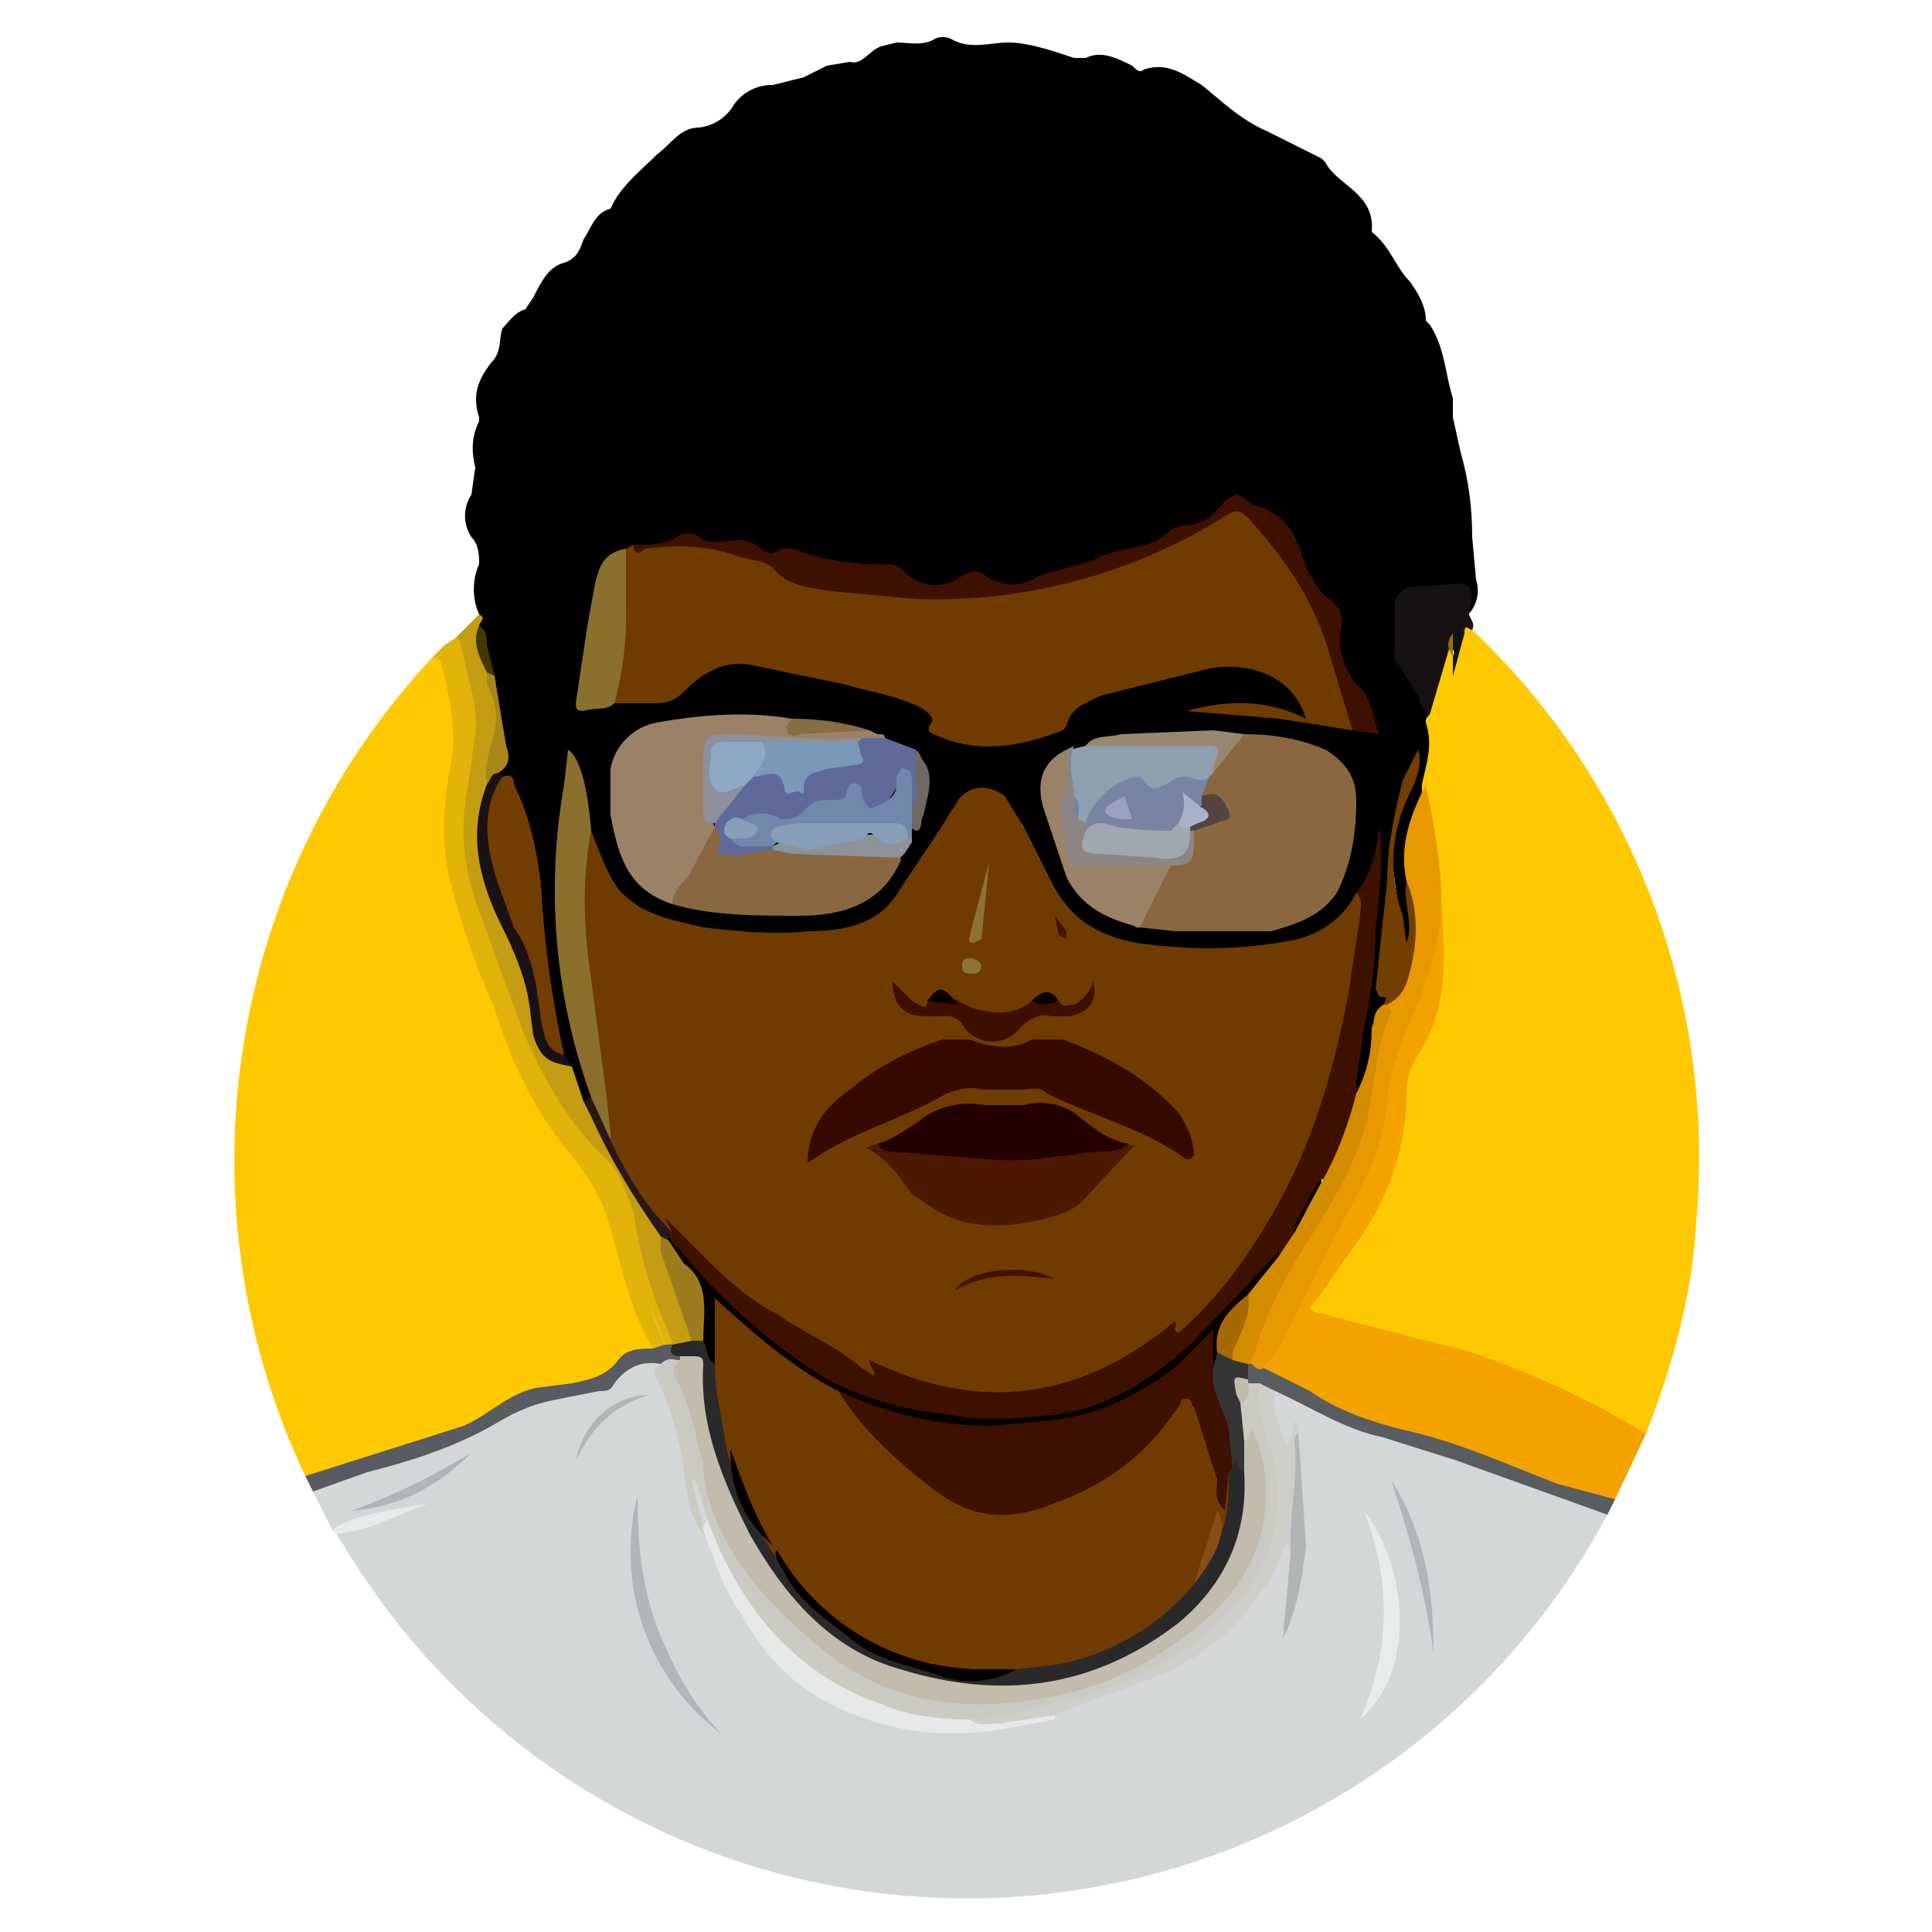
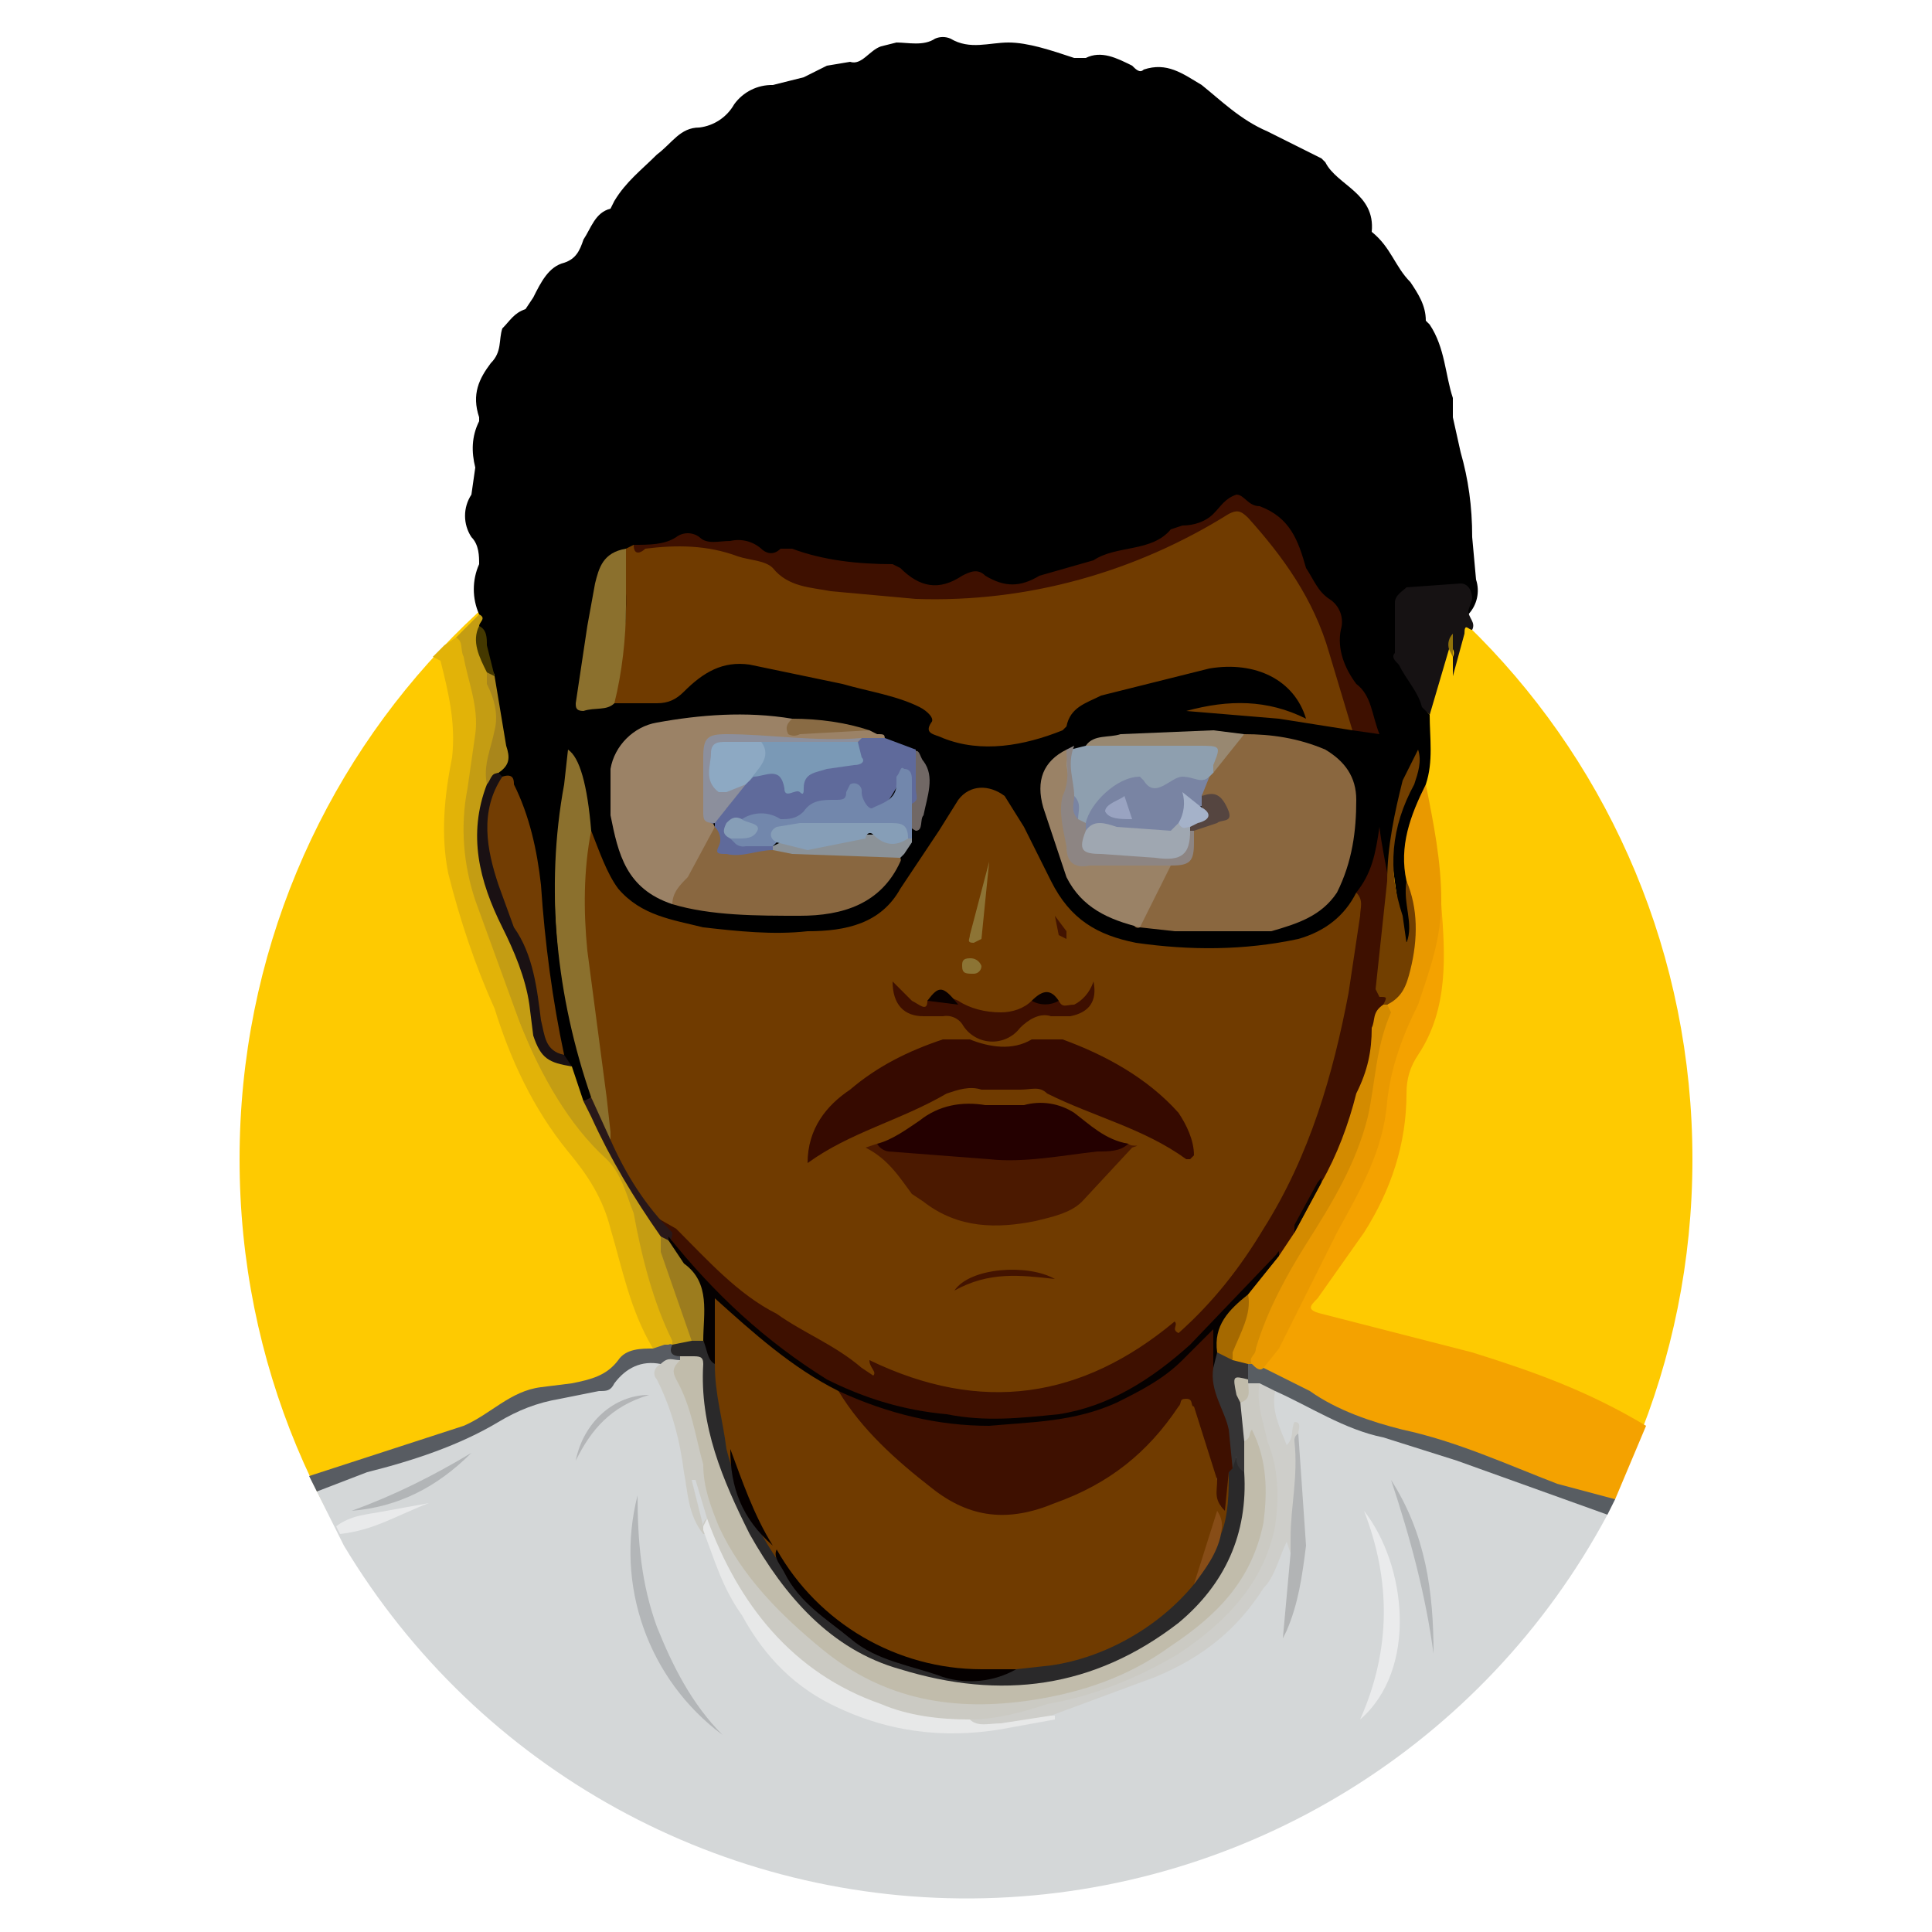
<svg xmlns="http://www.w3.org/2000/svg" width="500" height="500" viewBox="0 0 500 500" fill="none">
-   <path d="m382 150-1-11c0-8-1-15-3-22l-2-9v-5c-2-6-2-13-6-19l-1-1c0-4-2-7-4-10-4-4-5-9-10-13 1-10-9-12-12-18l-1-1-14-7c-7-3-12-8-17-12-5-3-9-6-15-4-1 1-2 0-3-1-4-2-8-4-12-2h-3c-6-2-12-4-17-4s-10 2-15-1a5 5 0 0 0-4 0c-3 2-7 1-10 1l-4 1c-3 1-5 5-8 4l-6 1-6 3-8 2a12 12 0 0 0-10 5 12 12 0 0 1-9 6c-5 0-7 4-11 7-4 4-8 7-11 12l-1 2c-4 1-5 5-7 8-1 3-2 5-5 6-4 1-6 5-8 9l-2 3c-3 1-4 3-6 5-1 3 0 6-3 9-3 4-5 8-3 14v1c-2 4-2 8-1 12l-1 7a10 10 0 0 0 0 11c2 2 2 5 2 7a16 16 0 0 0 0 13v4c2 3 2 7 3 10v3l1 7 1 3c1 4 2 9 0 14a2 2 0 0 0 1 2c2 1 3 2 3 4a125 125 0 0 1 7 38l5 29 1 2 1 1c1 1 0 0 0 0 1 3 1 7 4 9h1l1-1c0-5-2-9-3-14-8-24-8-48-2-73 3 6 3 12 4 18v1l1 1v1c3 11 10 19 23 22a140 140 0 0 0 47 0c4-1 7-4 9-7l11-17 6-8c3-4 7-4 10-1l5 7 8 16c4 8 11 12 19 14 14 3 28 2 42 0a26 26 0 0 0 19-12v-1l5-10-1 12c-1 15-3 31-6 46 0 1-1 3 1 4l3-3 2-9c0-3 0-7 2-10l1-1v-2c-2-3-1-6-1-9l2-23v-5l3 22c0 1 0 2 1 1l1-1v-14l-1-9 4-14 1-1v-2c2-6 1-12 1-18-2-2-2-5-3-7-4-5-5-11-5-17 1-7 1-8 9-9h2c6 0 6 0 6 6l1 1a9 9 0 0 0 2-9Zm-16 48-3 9v1l3-11v1Z" fill="#000" />
-   <path d="M413 389c-7-1-13-4-19-6l-32-11-24-9-8-4-1 1v2l2 10c1 1 1 3 3 2s1-1 1-2v3l1 7v2c1 12 0 24-3 36a92 92 0 0 0 2-18l-1-1v-1l-1-1-2 1v2c-4 12-12 20-23 26-10 6-21 11-32 14-1 0-3 0-4 2a1 1 0 0 1-1 1h-4l-6 1c-9 2-17 2-26 1-22-4-37-16-46-36l-6-15-1-1c-3-5-3-10-4-14-1-7-2-14-5-21l-2-7v-1c-5-2-8 0-11 4a11 11 0 0 1-8 4c-9 1-18 3-26 8-5 4-11 6-17 7l-23 8c-2 1-4 1-5 3l5 10 22-6-21 7 2 3a188 188 0 0 0 327-8c0-2-2-2-3-2v-1Z" fill="#D4D7D8" />
-   <path d="M169 349c-5 2-9 4-12 8l-4 1-11 2c-5 1-10 3-14 6l-16 7-29 9a4 4 0 0 1-4 0 191 191 0 0 1 33-212c2-1 3 1 3 2 3 8 5 15 3 23-4 17-1 33 4 49l10 26c4 11 10 21 18 30 5 6 8 13 10 20a114 114 0 0 0 9 28v1Zm270-33c-1 19-6 37-13 55-2 1-3 0-4-1-22-14-46-21-71-27l-9-2c-4-1-5-2-2-6l14-21c6-9 9-19 9-30l3-12c4-7 6-16 6-24v-15l-4-27v-3c1-5 3-10 1-16a2 2 0 0 1 1-2c1-6 2-12 5-17a1 1 0 0 1 1 0v1l1 2 1-8c1-2 2-2 3 0a188 188 0 0 1 58 153Z" fill="#FEC900" />
-   <path d="m426 371-8 17c-5 1-10-2-14-3-12-4-23-9-35-12-6-3-14-3-20-6l-22-13c4-10 8-21 14-30 9-14 17-29 18-45 1-7 4-13 6-19l6-18c1-3-1-5 1-8l1-1v1c1 13 2 27-6 39-2 3-3 6-3 10 0 13-4 25-11 36l-12 17c-2 2-3 3 1 4l39 10a239 239 0 0 1 45 21Z" fill="#F4A200" />
-   <path d="M179 347a6 6 0 0 1-5 1h-1c-5-12-8-24-12-37-1-4-3-8-6-11a92 92 0 0 1-11-14l-1-1-3-6c-8-16-14-33-19-50-3-9-3-20 0-29 2-8 2-17-1-25l-2-10 6-6c2 1 0 2 0 3v1l3 11 2 12-2 14v2l-1 1c-3 15 0 28 7 41 4 6 5 12 5 19 0 3 1 6 3 8h1l4 4 2 1 3 9a1 1 0 0 1 1 0l2 4v1l1 2 2 3a168 168 0 0 0 15 25v1c0 6 3 12 5 18 1 3 3 5 2 8Z" fill="#C49D13" />
-   <path d="M172 348a2 2 0 0 1-3 1c-6-10-8-21-11-31-2-8-6-14-11-20-9-11-15-24-19-37-5-11-9-23-12-35-2-10-1-20 1-30 1-9-1-17-3-25l-2-1 3-3c3 0 3 3 4 4 3 10 4 20 1 31-2 10-1 20 2 29a364 364 0 0 0 21 53l1 2 1 2 4 5 4 5c5 6 8 13 10 20a162 162 0 0 0 9 30Z" fill="#E2B308" />
-   <path d="M174 348a1 1 0 0 1-1 0 1 1 0 0 1-1 0l-9-24c-2-10-5-19-12-26-10-12-16-25-21-39l-11-32c-2-10-2-20 1-29 2-11-1-20-3-29l-2-2 3-2c2 1 1 3 2 5 1 6 4 13 3 20l-2 14c-2 10-1 20 2 29l12 33c5 12 12 25 22 34 4 4 5 9 7 14a119 119 0 0 0 10 33v1Z" fill="#E2B308" />
+   <ellipse cx="250" cy="300" rx="188" ry="191" fill="#FECA01" />
+   <path d="m382 150-1-11c0-8-1-15-3-22l-2-9v-5c-2-6-2-13-6-19l-1-1c0-4-2-7-4-10-4-4-5-9-10-13 1-10-9-12-12-18l-1-1-14-7c-7-3-12-8-17-12-5-3-9-6-15-4-1 1-2 0-3-1-4-2-8-4-12-2h-3c-6-2-12-4-17-4s-10 2-15-1a5 5 0 0 0-4 0c-3 2-7 1-10 1l-4 1c-3 1-5 5-8 4l-6 1-6 3-8 2a12 12 0 0 0-10 5 12 12 0 0 1-9 6c-5 0-7 4-11 7-4 4-8 7-11 12l-1 2c-4 1-5 5-7 8-1 3-2 5-5 6-4 1-6 5-8 9l-2 3c-3 1-4 3-6 5-1 3 0 6-3 9-3 4-5 8-3 14v1c-2 4-2 8-1 12l-1 7a10 10 0 0 0 0 11c2 2 2 5 2 7a16 16 0 0 0 0 13v4c2 3 2 7 3 10v3l1 7 1 3c1 4 2 9 0 14a2 2 0 0 0 1 2c2 1 3 2 3 4 4 12 7 25 7 38l5 29 1 2 1 1c1 1 0 0 0 0 1 3 1 7 4 9h1l1-1c0-5-2-9-3-14-8-24-8-48-2-73 3 6 3 12 4 18v1l1 1v1c3 11 10 19 23 22 16 3 31 3 47 0 4-1 7-4 9-7l11-17 6-8c3-4 7-4 10-1l5 7 8 16c4 8 11 12 19 14 14 3 28 2 42 0a26 26 0 0 0 19-12v-1l5-10-1 12c-1 15-3 31-6 46 0 1-1 3 1 4l3-3 2-9c0-3 0-7 2-10l1-1v-2c-2-3-1-6-1-9l2-23v-5l3 22c0 1 0 2 1 1l1-1v-14l-1-9 4-14 1-1v-2c2-6 1-12 1-18-2-2-2-5-3-7-4-5-5-11-5-17 1-7 1-8 9-9h2c6 0 6 0 6 6l1 1a9 9 0 0 0 2-9Zm-16 48-3 9v1l3-11v1Z" fill="#000" />
+   <path d="M394 383c6 2 12 5 19 6v1c1 0 3 0 3 2a188 188 0 0 1-327 8l-7-14 4-3 23-8c6-1 12-3 17-7 8-5 17-7 26-8a11 11 0 0 0 8-4c3-4 6-5 11-5l12-1 2-11 121 10 24 10 8 4 24 9 32 11Z" fill="#D4D7D8" />
+   <path d="M418 388c-5 1-10-2-14-3-12-4-23-9-35-12-6-3-14-3-20-6l-22-13c4-10 8-21 14-30 9-14 17-29 18-45 1-7 4-13 6-19l6-18c1-3-1-5 1-8l1-1v1c1 13 2 27-6 39-2 3-3 6-3 10 0 13-4 25-11 36l-12 17c-2 2-3 3 1 4l39 10c16 5 30 10 45 19l-8 19Z" fill="#F4A200" />
+   <path d="M179 347a6 6 0 0 1-5 1h-1c-5-12-8-24-12-37-1-4-3-8-6-11l-11-14-1-1-3-6c-8-16-14-33-19-50-3-9-3-20 0-29 2-8 2-17-1-25l-2-10 6-6c2 1 0 2 0 3v1l3 11 2 12-2 14v2l-1 1c-3 15 0 28 7 41 4 6 5 12 5 19 0 3 1 6 3 8h1l4 4 2 1 3 9a1 1 0 0 1 1 0l2 4v1l1 2 2 3c4 9 9 17 15 25v1c0 6 3 12 5 18 1 3 3 5 2 8Z" fill="#C49D13" />
+   <path d="M173 348c0 1-3 2-4 1-6-10-8-21-11-31-2-8-6-14-11-20-9-11-15-24-19-37-5-11-9-23-12-35-2-10-1-20 1-30 1-9-1-17-3-25l-2-1 3-3c3 0 3 3 4 4 3 10 4 20 1 31-2 10-1 20 2 29 6 18 13 36 21 53l1 2 1 2 4 5 4 5c5 6 8 13 10 20 2 10 6 20 10 30Z" fill="#E2B308" />
+   <path d="M174 348a1 1 0 0 1-1 0 1 1 0 0 1-1 0l-9-24c-2-10-5-19-12-26-10-12-16-25-21-39l-11-32c-2-10-2-20 1-29 2-11-1-20-3-29l-2-2 3-2c2 1 1 3 2 5 1 6 4 13 3 20l-2 14c-2 10-1 20 2 29l12 33c5 12 12 25 22 34 4 4 5 9 7 14 2 11 5 23 10 33v1Z" fill="#E2B308" />
  <path d="M381 163c-1 0-2-2-2 1l-3 11v-5a2 2 0 0 0 0-2v-1l-1 1-5 17-2-2c-1-4-4-7-6-11-1-1-2-2-1-3v-13c0-2 2-3 3-4l14-1c2 0 3 2 3 4l-1 3c0 2 2 3 1 5Z" fill="#161213" />
-   <path d="M176 351a1 1 0 0 1 0 1h-1l-4 1c-5-1-9 1-12 5-1 2-2 2-4 2l-10 2c-6 1-11 3-16 6-10 6-22 10-34 13l-14 5-2-4 41-13c7-3 12-9 20-10l8-1c5-1 9-2 12-6 2-3 6-3 9-3l3-1h1a1 1 0 0 1 1 0 3 3 0 0 0 2 3Z" fill="#585C62" />
+   <path d="M176 351a1 1 0 0 1 0 1h-1l-4 1c-5-1-9 1-12 5-1 2-2 2-4 2l-10 2c-6 1-11 3-16 6-10 6-22 10-34 13l-13 5-2-4 40-13c7-3 12-9 20-10l8-1c5-1 9-2 12-6 2-3 6-3 9-3l3-1h1a1 1 0 0 1 1 0 3 3 0 0 0 2 3Z" fill="#585C62" />
  <path d="m418 388-2 4-39-14-19-6c-10-2-19-8-28-12h-1l-3-1-3-1v-4a1 1 0 0 1 0-1h1a4 4 0 0 1 3 1l12 6c7 5 16 8 24 10 14 3 27 9 40 14l15 4Z" fill="#585D62" />
-   <path d="M111 389c-8 3-15 7-24 8l-1-1c4-3 9-4 14-5l11-2Z" fill="#E9EAEB" />
-   <path d="M153 215c2 5 4 11 7 15 6 7 14 8 22 10 9 1 18 2 27 1 10 0 19-2 24-11l10-15 5-8c3-4 8-4 12-1l5 8 7 14c5 10 12 14 22 16 14 2 28 2 42-1 7-2 12-6 15-12 3 1 2 4 2 6l-4 24c-4 17-9 34-17 50-6 12-14 24-24 33-1 1-2 3-5 0l-2 2c-10 8-22 13-34 14-14 2-28 1-40-6v2h-2c-1-1 0 0 0 0-9-7-19-11-29-17-8-6-14-13-21-20h-1a2 2 0 0 1-3-1l-13-21a4 4 0 0 1-1-3l-4-25c-2-13-3-25-3-38l1-13a4 4 0 0 1 2-3Zm9-73 2-1c2 2 5 0 8 0 11-1 22 1 31 7l10 4 31 2c20 0 39-4 57-13l16-8c3-3 5-2 7 1 11 12 20 26 23 42 1 4 4 8 3 13l-19-3-24-2c11-3 21-3 31 2-3-10-13-15-25-13l-28 7c-4 2-8 3-9 8l-1 1c-10 4-21 6-31 2-2-1-5-1-3-4 1-1-1-3-3-4-6-3-13-4-20-6l-24-5c-7-1-12 2-17 7-2 2-4 3-7 3h-11v-5a76 76 0 0 0 2-33l1-2Z" fill="#703B00" />
+   <path d="M111 389c-8 3-14 7-23 8l-1-2c4-3 8-3 13-4l11-2Z" fill="#E9EAEB" />
+   <path d="M153 215c2 5 4 11 7 15 6 7 14 8 22 10 9 1 18 2 27 1 10 0 19-2 24-11l10-15 5-8c3-4 8-4 12-1l5 8 7 14c5 10 12 14 22 16 14 2 28 2 42-1 7-2 12-6 15-12 3 1 2 4 2 6l-4 24c-4 17-9 34-17 50-6 12-14 24-24 33-1 1-2 3-5 0l-2 2c-10 8-22 13-34 14-14 2-28 1-40-6v2h-2c-9-7-19-11-29-17-8-6-14-13-21-20-1 0-3 1-4-1l-13-21c-5-5-4-21-5-28-2-13-3-25-3-38 0-4-1-14 3-16Zm9-73 2-1c2 2 5 0 8 0 11-1 22 1 31 7l10 4 31 2c20 0 39-4 57-13l16-8c3-3 5-2 7 1 11 12 20 26 23 42 1 4 4 8 3 13l-19-3-24-2c11-3 21-3 31 2-3-10-13-15-25-13l-28 7c-4 2-8 3-9 8l-1 1c-10 4-21 6-31 2-2-1-5-1-3-4 1-1-1-3-3-4-6-3-13-4-20-6l-24-5c-7-1-12 2-17 7-2 2-4 3-7 3h-11v-5c3-11 4-22 2-33l1-2Z" fill="#703B00" />
  <path d="M322 190c7 0 14 1 21 4 5 3 8 7 8 13 0 8-1 16-5 24-4 6-10 8-17 10h-25l-9-1a1 1 0 0 1-1-2c3-5 5-11 9-15 6 0 4-5 5-8 1-2 4-2 5-2 2-1 4-1 3-3 0-2-1-4-4-3l-1-1 1-5 1-2c3-3 5-7 9-9Z" fill="#8A673F" />
-   <path d="m174 319-2-4 3 3c8 8 16 17 26 22 7 5 15 8 22 14l3 2c1-1-1-2-1-4 29 14 55 10 79-10 1 1-1 2 1 3 9-8 16-17 22-27 12-19 18-40 22-61l3-20c0-2 1-4-1-6 4-5 5-10 6-17 1 9 0 18-1 26 0 9-1 17-3 26l-2 14v3l1 1c-2 8-4 15-9 22l-1-1c-2 5-5 9-6 15-11 22-43 47-69 47l-11 1c-21 0-40-7-57-20a202 202 0 0 1-26-28 1 1 0 0 1 1-1Z" fill="#3E1000" />
+   <path d="m168 314 7 4c8 8 16 17 26 22 7 5 15 8 22 14l3 2c1-1-1-2-1-4 29 14 55 10 79-10 1 1-1 2 1 3 9-8 16-17 22-27 12-19 18-40 22-61l3-20c0-2 1-4-1-6 4-5 5-10 6-17 1 9 5 23 4 31 0 52-33 122-94 122l-11 1c-21 0-40-7-57-20-10-8-19-18-26-28l-5-6Z" fill="#3E1000" />
  <path d="m225 189 2 1c2 0 2 0 2 2h-6c-12 1-23-1-34-1-5 0-6 1-6 6l1 15 1 2c-1 8-6 14-11 20-12-4-14-13-16-23v-12c1-6 6-11 12-12 11-2 23-3 35-1 0 2 1 3 4 3h16Z" fill="#9B8266" />
-   <path d="m350 189-6-20c-4-14-12-25-21-35-2-2-3-2-5-1a141 141 0 0 1-81 22l-22-2c-5-1-11-1-15-6-2-2-6-2-9-3-8-3-16-3-24-2-1 1-3 2-3-1 4 0 8 0 11-2a5 5 0 0 1 6 0c2 2 5 1 8 1a9 9 0 0 1 8 2c1 1 3 2 5 0h3a67 67 0 0 0 26 4l2 1c5 5 10 6 16 2 2-1 4-2 6 0 5 3 9 3 14 0l14-4c6-4 15-2 20-8l3-1c3 0 6-1 8-3s3-4 6-5c2 0 3 3 6 3 8 3 10 9 12 16 2 3 3 6 6 8a7 7 0 0 1 3 8c-1 5 1 10 4 14 4 3 4 8 6 13l-7-1Z" fill="#3E1000" />
-   <path d="M327 354c-1 1-2 0-3-1l-1-2c3-10 8-20 14-29a105 105 0 0 0 17-39l5-23c7-8 7-17 6-26l-1-6c-2-9 1-17 5-25 2 10 4 20 4 30s-3 18-6 27c-4 8-7 16-8 25-1 13-7 23-13 34l-15 30-4 5Z" fill="#E99900" />
+   <path d="m350 189-6-20c-4-14-12-25-21-35-2-2-3-2-5-1-24 15-52 23-81 22l-22-2c-5-1-11-1-15-6-2-2-6-2-9-3-8-3-16-3-24-2-1 1-3 2-3-1 4 0 8 0 11-2a5 5 0 0 1 6 0c2 2 5 1 8 1a9 9 0 0 1 8 2c1 1 3 2 5 0h3c8 3 17 4 26 4l2 1c5 5 10 6 16 2 2-1 4-2 6 0 5 3 9 3 14 0l14-4c6-4 15-2 20-8l3-1c3 0 6-1 8-3s3-4 6-5c2 0 3 3 6 3 8 3 10 9 12 16 2 3 3 6 6 8a7 7 0 0 1 3 8c-1 5 1 10 4 14 4 3 4 8 6 13l-7-1Z" fill="#3E1000" />
+   <path d="M327 354c-1 1-2 0-3-1l-1-2c3-10 8-20 14-29 8-12 14-25 17-39l5-23c7-8 7-17 6-26l-1-6c-2-9 1-17 5-25 2 10 4 20 4 30s-3 18-6 27c-4 8-7 16-8 25-1 13-7 23-13 34l-15 30-4 5Z" fill="#E99900" />
  <path d="M174 234c0-3 2-5 4-7l7-13c2 0 2 2 2 3 0 3 1 3 3 3h6l5-1 26 1c2 0 4 0 6 2a1 1 0 0 1 0 1c-5 11-15 14-26 14s-23 0-33-3Z" fill="#896740" />
-   <path d="M153 215c-2 10-2 21-1 31l5 38 1 9v2c-4-3-4-7-5-11a157 157 0 0 1-7-81l1-9c3 2 5 9 6 21Z" fill="#8B702D" />
-   <path d="M130 201c3-1 3 1 3 2 4 8 6 17 7 26a270 270 0 0 0 6 44c-3 0-5-1-6-4l-2-10c-1-7-3-14-6-20-6-9-7-19-6-29 0-4 1-7 4-9Z" fill="#723D03" />
+   <path d="M153 215c-2 10-2 21-1 31l5 38 1 9v2c-4-3-4-7-5-11-9-26-12-54-7-81l1-9c3 2 5 9 6 21Z" fill="#8B702D" />
+   <path d="M130 201c3-1 3 1 3 2 4 8 6 17 7 26 1 15 3 30 6 44-3 0-5-1-6-4l-2-10c-1-7-3-14-6-20-6-9-7-19-6-29 0-4 1-7 4-9Z" fill="#723D03" />
  <path d="m303 224-8 16c-8-2-15-5-19-13l-6-18c-2-7 0-12 6-15 2 3 2 7 1 10v16c1 2 2 3 4 3h18c2 0 3-1 4 1Z" fill="#9A8266" />
  <path d="m359 260 1 2c-4 9-4 18-6 27-3 12-9 22-16 33-5 8-10 17-13 27 0 2-2 2-1 4h-1a4 4 0 0 1-4-1c-1-4 1-7 2-10l1-6 9-11 4-6 7-13c4-7 7-15 9-23 3-6 4-11 4-17 1-2 0-4 3-6a1 1 0 0 1 1 0Z" fill="#D38B00" />
  <path d="m314 200-1 1a3 3 0 0 1-3 1c-3 0-6 0-9 3a2 2 0 0 1-2 2 2 2 0 0 1-2-3c-1-2-3-1-5-1a16 16 0 0 0-11 11 3 3 0 0 1-3-2c1-2 0-4-1-7 0-4-2-7 0-11l4-1 6-1 24-1 3 1c2 0 3 2 2 4l-2 4Z" fill="#8E9FAF" />
-   <path d="M162 142v15a86 86 0 0 1-3 25c-2 2-5 1-8 2-2 0-2-1-2-2l3-20 2-11c1-4 2-8 8-9Z" fill="#8B702D" />
+   <path d="M162 142v15c0 8-1 17-3 25-2 2-5 1-8 2-2 0-2-1-2-2l3-20 2-11c1-4 2-8 8-9Z" fill="#8B702D" />
  <path d="M359 260h-1c1-2 1-2-1-2l-1-2 3-28c0-9 2-18 4-26l4-8c1 3 0 6-1 9-6 11-7 22-3 34l1 7c2-5-1-10 0-16 3 7 3 15 1 23-1 4-2 7-6 9Z" fill="#723F00" />
  <path d="M130 201c-6 9-4 19-1 28l4 11c5 7 6 16 7 24 1 4 1 8 6 9l2 3c-6-1-8-2-10-8l-1-8c-1-7-4-14-7-20-6-12-9-24-4-37 0-1 1-3 3-3l1 1Z" fill="#1A1113" />
  <path d="M278 193c-2 5 0 9 0 13l1 6 2 1a2 2 0 0 1 1 2c-1 5 0 5 4 5l12 1c7 0 8 0 10-6a1 1 0 0 1 1 0v3c0 5-1 6-6 6h-21c-5 1-6-2-6-5-1-5-2-9-1-13 2-4 1-8 1-12l2-1Z" fill="#8D8583" />
  <path d="M314 200v-2c2-5 2-5-4-5h-29c2-3 6-2 9-3l24-1 8 1-8 10Z" fill="#988871" />
  <path d="M129 200c-2 0-2 2-3 3-1-5 1-9 2-14 1-4 0-8-2-12v-3c1-1 2 0 2 1l3 18c1 3 1 5-2 7Z" fill="#A9861B" />
  <path d="m153 284 5 11c4 9 9 17 16 24 0 2-1 4-3 1-7-10-13-20-18-31l-2-4 2-1Z" fill="#291819" />
  <path d="m225 189-18 1a3 3 0 0 1-3 0c-1-2 0-3 1-4 7 0 14 1 20 3Z" fill="#896B44" />
  <path d="M239 197c3 4 1 9 0 14-1 1 0 4-2 4-4-2-2-5-1-8v-12c2-2 2 1 3 2Z" fill="#716865" />
  <path d="m128 175-2-1c-2-4-4-8-2-12 2 1 2 3 2 5l2 8Z" fill="#443800" />
-   <path d="M323 358h3c1 10 6 20 6 30 0 11-5 21-12 29a88 88 0 0 1-43 24l-26 5c-31 0-57-19-67-49l-2-3-3-11 4 12a1 1 0 0 1 0 2h-1c-4-5-4-11-5-16-1-8-3-16-7-24-1-1-1-3 1-4 2-2 3-1 5-1h1c-2 4 0 7 2 10l3 15c1 13 7 25 16 34l17 16c14 11 29 14 46 13 11-1 23-5 33-10 11-5 20-12 26-22 7-11 8-23 4-35 0-2-1 1-2 0-2-3-1-6-2-10 2-1 2-4 3-6v1Z" fill="#CBCAC3" />
+   <path d="M323 358h3c1 10 6 20 6 30 0 11-5 21-12 29a88 88 0 0 1-43 24l-26 5c-31 0-57-19-67-49l-2-3-3-11 4 12a1 1 0 0 1 1 2h-2c-4-5-4-11-5-16-1-8-3-16-7-24-1-1-1-3 1-4 2-2 3-1 5-1h1c-2 4 0 7 2 10l3 15c1 13 7 25 16 34l17 16c14 11 29 14 46 13 11-1 23-5 33-10 11-5 20-12 26-22 7-11 8-23 4-35 0-2-1 1-2 0-2-3-1-6-2-10 2-1 2-4 3-6v1Z" fill="#CBCAC3" />
  <path d="M251 445c7 0 14-2 20-4 12-2 24-7 34-13 12-8 22-18 25-33 1-7 1-15-2-22-1-5-3-10-2-15l4 2c-1 5 1 9 3 14 2-2 1-4 2-6 2 0 1 2 1 3v27c0 1 0 4-2 4l-1-3c-2 4-3 9-6 12-7 11-16 18-28 23l-27 10c-5 2-11 2-17 3-2 0-4 0-4-2Z" fill="#CECECA" />
  <path d="M251 445c2 2 5 1 8 1l13-2h1v1l-11 2c-15 3-30 2-45-5-11-5-19-13-25-24-5-7-7-14-10-22v-1l1-2c8 22 22 40 45 48 7 3 15 4 23 4Z" fill="#E7E8E8" />
  <path d="M352 445c8-18 8-36 1-54 11 14 14 41-1 54Z" fill="#EAEBEC" />
  <path d="M187 449a59 59 0 0 1-22-62c0 12 1 23 5 34 4 10 9 20 17 28Z" fill="#B3B6B8" />
  <path d="M334 402v-4c0-8 2-16 1-25a2 2 0 0 1 1-2l2 29c-1 8-2 15-5 22l-1 2 2-22Z" fill="#B2B4B5" />
  <path d="M371 428c-2-15-6-30-11-45 9 14 11 29 11 45Z" fill="#B3B6B8" />
  <path d="M122 376c-9 9-19 14-31 15 11-4 21-9 31-15Z" fill="#B2B5B7" />
  <path d="M149 378c2-10 10-17 19-17-10 3-15 9-19 17Z" fill="#B3B5B7" />
  <path d="M375 168a4 4 0 0 1 1-4v6l-1-2Z" fill="#92730A" />
  <path d="M176 351c-2 0-3-1-2-3l5-1a3 3 0 0 1 3 0l4 6v1c-1 7 2 14 4 21 0 9 3 17 10 24l1 2c2 6 5 10 9 14l10 7c9 7 19 10 29 12 4 1 9 0 13-2 3-2 6-2 9-2 14-3 27-9 37-20 3-4 6-8 7-13l2-16 1-1 1-3c2 0 3 2 4 4 1 7 0 14-3 21-6 13-16 22-28 27a78 78 0 0 1-64 3c-11-4-19-12-26-21-11-13-16-29-21-45v-9c0-3-2-5-5-6Z" fill="#2A292A" />
  <path d="M182 347h-3l-8-23v-4l2 1 9 10c3 5 1 10 1 15l-1 1Z" fill="#9C7C1E" />
  <path d="M176 351h3c2 0 3 0 3 2-1 16 5 30 12 44 9 16 21 30 39 35 26 8 50 5 72-12 12-10 18-23 17-39v-8c2-1 1-2 2-3 4 8 4 16 3 24-3 15-12 24-24 32-11 8-23 12-36 14-20 3-38 0-54-13-11-9-21-19-27-32-2-5-4-10-4-16-2-7-3-15-7-22-1-2-1-3 1-5v-1Z" fill="#C1BCAB" />
  <path d="M322 373v8a4 4 0 0 1-2-4l-1 3h-1c0-9-3-16-5-24v-2a5 5 0 0 1 2-4c2-1 3 1 4 2l4 1v4c-4 1-1 4-2 6l1 10Z" fill="#353435" />
  <path d="m321 363-1-2c-1-5-1-5 3-4 0 3 1 5-2 6Z" fill="#C1BCAB" />
  <path d="M209 301c0-9 5-15 11-19 7-6 15-10 24-13h7c5 2 11 3 16 0h8c11 4 22 10 30 19 2 3 4 7 4 11l-1 1h-1c-11-8-24-11-36-17-2-2-4-1-7-1h-10c-3-1-6 0-9 1-12 7-25 10-36 18Z" fill="#360A00" />
  <path d="M292 296c1 1 4 0 1 1l-13 14c-3 3-8 4-12 5-10 2-20 2-29-5l-3-2c-3-4-6-9-12-12l3-1c22 3 43 3 65 0Z" fill="#4B1900" />
  <path d="M292 296c-2 2-5 2-8 2-9 1-19 3-28 2l-26-2a4 4 0 0 1-3-2c4-1 8-4 11-6 5-4 11-5 17-4h10a16 16 0 0 1 13 2c4 3 8 7 14 8Z" fill="#240000" />
  <path d="M274 259c1 2 2 1 4 1 2-1 4-3 5-6 1 5-1 8-6 9h-5c-3-1-6 1-8 3a9 9 0 0 1-15-1 5 5 0 0 0-5-2h-5c-5 0-8-3-8-9l5 5c2 1 4 3 4 0a9 9 0 0 1 8 0c3 2 7 3 11 3 3 0 6-1 8-3h7Z" fill="#3E0F00" />
  <path d="m256 223-2 20-2 1c-2 0-1-1-1-2l5-19Z" fill="#8D7435" />
  <path d="M273 331c-9-1-17-2-26 3 4-6 19-7 26-3Z" fill="#431300" />
  <path d="M254 250a2 2 0 0 1-2 2c-2 0-3 0-3-2 0-1 0-2 2-2a3 3 0 0 1 3 2Z" fill="#8C7434" />
  <path d="M274 259a7 7 0 0 1-7 0c3-3 5-3 7 0Z" fill="#0C0100" />
  <path d="m248 260-8-1c3-4 4-4 8 1Z" fill="#090000" />
  <path d="m273 237 3 4v2l-2-1-1-5Z" fill="#421300" />
  <path d="M281 215v-2c1-5 8-12 14-12l1 1c3 5 7-1 10-1s5 2 7 0l-2 5a2 2 0 0 1 1 2c-2 2-3-1-5-1a9 9 0 0 1-2 7c-3 3-6 2-9 2-5-1-10-2-15-1Z" fill="#7984A3" />
  <path d="M311 209v-3c3-1 5-1 7 4 1 3-2 2-3 3l-6 2h-1a1 1 0 0 1 0-1c0-2 4-2 3-5Z" fill="#554540" />
  <path d="m315 350-1 4c-2-1-2-2-2-3l1-5a62 62 0 0 1-40 22 90 90 0 0 1-87-31l1 10c0 2 0 4-2 6-2-1-2-4-3-6 0-7 2-15-5-20l-4-6v-1c12 15 25 27 41 37 10 5 20 8 31 9 10 2 19 1 29 0 13-2 24-9 34-18l22-23c1-1 1-2 1 0l-8 10v1c-5 4-7 9-8 14Z" fill="#050101" />
  <path d="m342 306-7 13v-2l6-11c1-1 1-2 1 0Z" fill="#0B0402" />
  <path d="m229 191 8 3v10c0 2 1 3-1 4-2-2 0-5-2-8-6 12-8 12-13 5-1 2-3 3-6 3l-6 2c-2 3-5 3-8 2a11 11 0 0 0-9 1c-4 0-4 1-2 4l4 1a7 7 0 0 1 6 1 1 1 0 0 1 0 1c-4 0-8 2-12 1-2 0-3 0-2-2s0-4-1-5v-1a1 1 0 0 1-1-2h1c4-1 5-6 8-9l1-1c6-2 6-2 10 2h3c2-5 7-5 11-5s4-1 4-6l1-1h6Z" fill="#5F6A9B" />
  <path d="m223 191-1 1-4 1h-29c-2 0-4 1-4 3s-1 5 1 7h7l-8 10c-3 0-3-1-3-3v-14c0-5 1-6 6-6 11 0 23 2 35 1Z" fill="#8C8F9C" />
  <path d="M200 220v-1l2-1c7 2 14 1 21-2h4c2 2 5 1 8 0l1 1v1l-2 3-1 1-28-1-5-1Z" fill="#8B9298" />
  <path d="M315 350c-1-7 3-11 8-15 1 5-2 10-4 15v2l-4-2Z" fill="#A56900" />
  <path d="M279 212c-2-2-1-4-1-6 2 2 1 4 1 6Z" fill="#7984A3" />
-   <path d="M308 214v1c0 6-2 8-9 7l-14-1c-5 0-6-1-4-6 2-3 5-2 8-1a91 91 0 0 0 14 1l2-2 3 1Z" fill="#9FA7B1" />
+   <path d="M308 214v1c0 6-2 8-9 7l-14-1c-5 0-6-1-4-6 2-3 5-2 8-1l14 1 2-2 3 1Z" fill="#9FA7B1" />
  <path d="m201 218-1 1h-7a3 3 0 0 1-3-1l-1-1 3-1 3-1-2-2-1-1c3-2 7-2 10 0 2 0 4 0 6-2 2-3 5-3 8-3 2 0 3 0 3-2l1-2a2 2 0 0 1 3 2c0 2 2 5 3 4 2-1 6-2 6-6v-2c1-1 1-3 2-2 2 0 2 2 2 3v15h-1c-2-3-4-3-7-3h-21c-4 0-5 1-6 4Z" fill="#7287AC" />
  <path d="M183 393a2 2 0 0 0-1 2l-3-12h1l3 10Z" fill="#D4D7D8" />
  <path d="M185 353v-17c10 9 20 18 32 24l16 17 10 8c9 6 18 7 27 4 14-4 25-13 34-25l1-1c2-3 3-2 4 0 4 9 6 18 7 27l1-7c0-1 0-3 1-2 0 5 0 11-2 16l-1-2c-2 5-3 11-6 15-9 11-23 19-37 21l-9 1a63 63 0 0 1-55-20c-9-9-17-25-20-37-1-8-3-14-3-22Z" fill="#703B00" />
  <path d="m318 381-1 10c-3-3-2-5-2-8l-6-19c-1 0 0-2-2-2s-1 1-2 2c-8 12-18 20-32 25-12 5-22 4-32-4-9-7-18-15-24-25 13 6 26 9 39 9 11-1 22-1 33-6 6-3 12-6 17-11l8-8v10c-1 6 3 11 4 16l1 10-1 1Z" fill="#3E1000" />
  <path d="M201 401a61 61 0 0 0 53 31h9a24 24 0 0 1-19 2c-8-3-17-4-24-10-6-5-13-9-17-17-1-2-3-4-2-6Z" fill="#050000" />
  <path d="M189 375c3 8 6 17 11 25-8-7-11-15-11-25Z" fill="#060000" />
  <path d="m309 410 6-19c2 3 1 5 1 6-1 5-4 9-7 13Z" fill="#874D17" />
  <path d="M308 214c-1 0-2 1-3-1a10 10 0 0 0 1-8l5 4c2 1 3 3-1 4l-2 1Z" fill="#A5B2C9" />
  <path d="m291 206 2 6c-3 0-6 0-7-2 0-2 4-3 5-4Z" fill="#99A3C1" />
  <path d="M197 192h25l1 4c1 1 0 2-2 2l-7 1c-3 1-6 1-6 5 0 1 0 2-1 1s-4 2-4-1c-1-6-5-3-8-3l-1 1a1 1 0 0 1-1-2h1a11 11 0 0 0 3-8Z" fill="#7A99B6" />
  <path d="M197 192c3 4-1 7-3 10l-1 1-5 2h-2c-4-3-2-7-2-10s2-3 4-3h9Z" fill="#8DA9C3" />
  <path d="M192 212c1 1 5 1 4 3s-3 2-5 2h-2c-2-1-2-2-1-4 1-1 2-2 4-1Zm9 6c-2-1-2-3 0-4l6-1h23c3 0 5 0 5 4-3 2-6 2-9-1-1-1-2 0-2 1l-15 3-8-2Z" fill="#869EB7" />
</svg>
